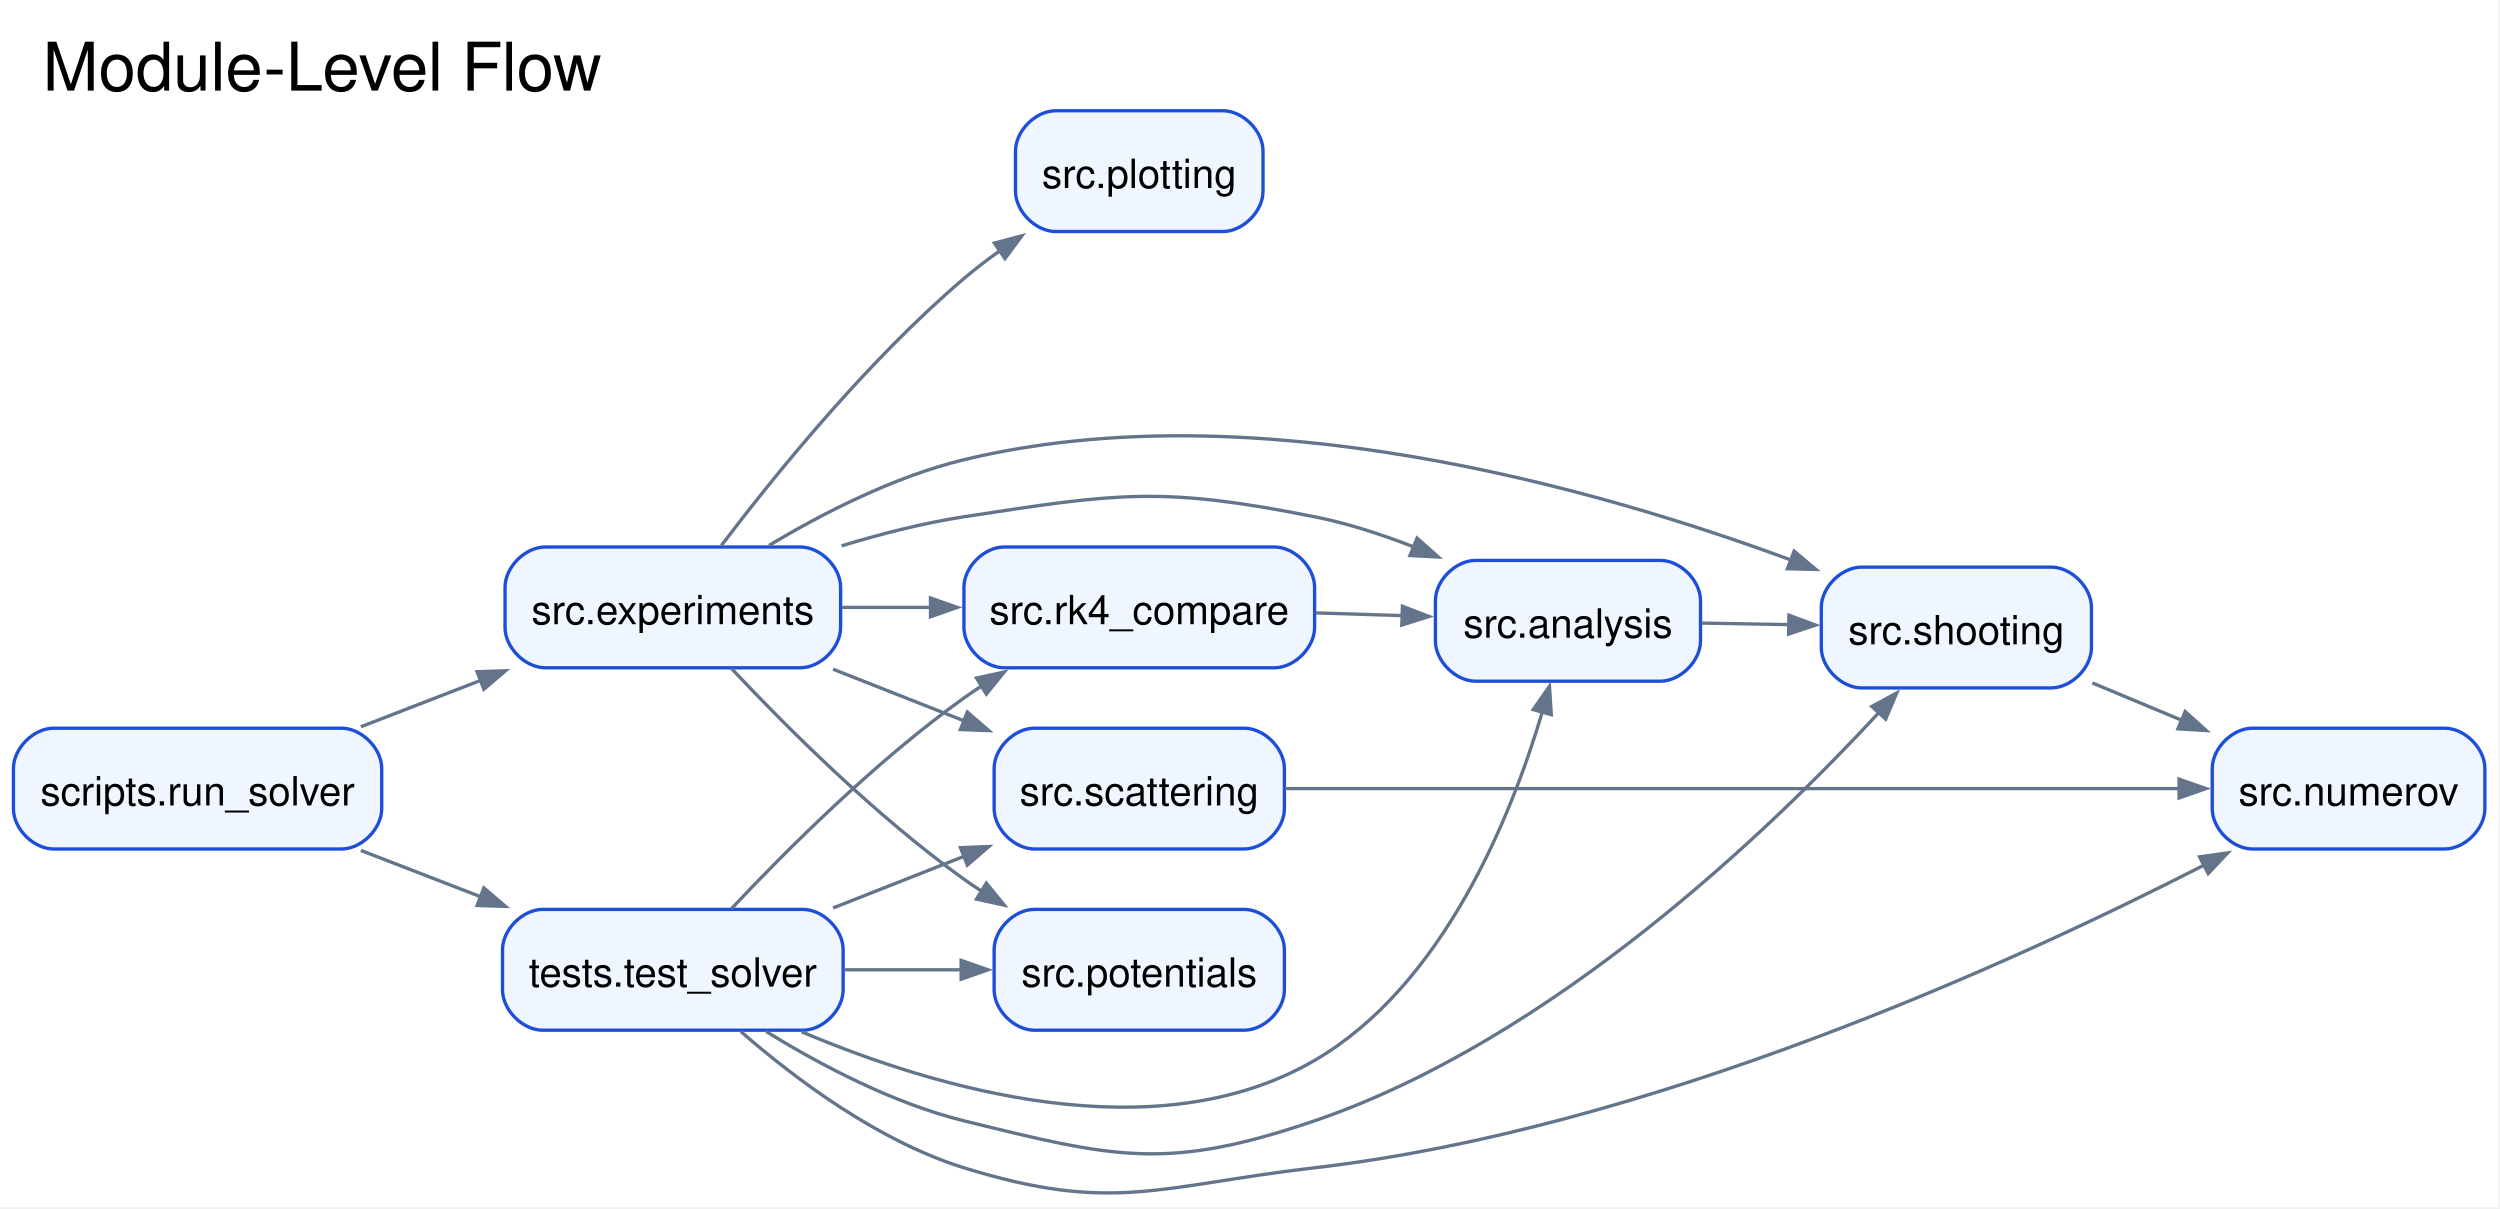
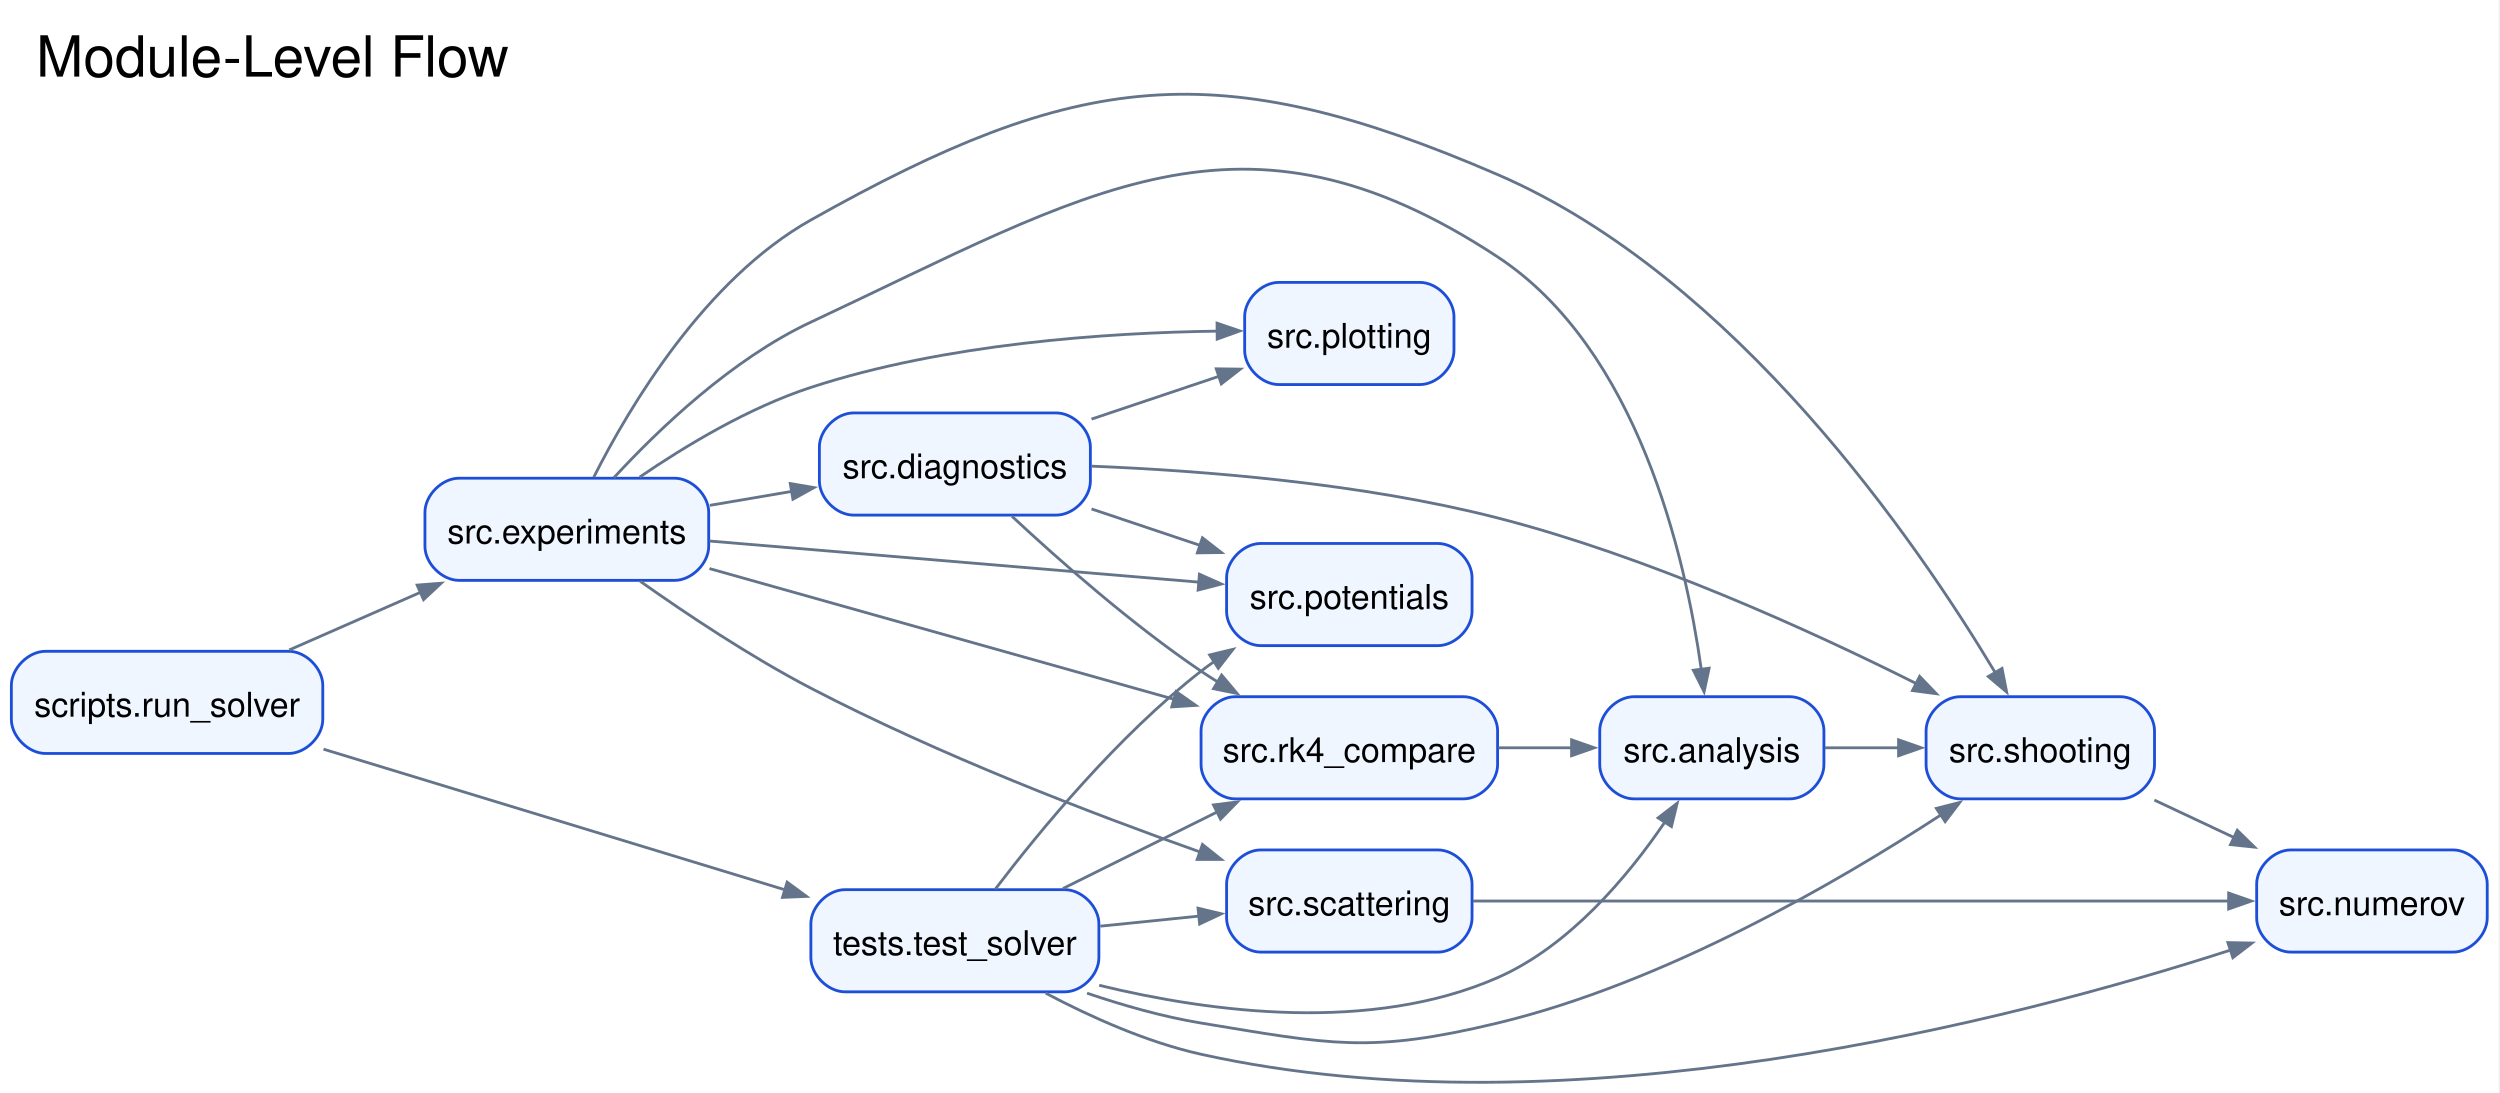
- <svg xmlns="http://www.w3.org/2000/svg" width="745pt" height="360pt" viewBox="0.00 0.00 745.00 360.00">
-   <g id="graph0" class="graph" transform="scale(1 1) rotate(0) translate(4 355.7)">
-     <polygon fill="white" stroke="none" points="-4,4 -4,-355.7 740.5,-355.7 740.5,4 -4,4" />
-     <text xml:space="preserve" text-anchor="middle" x="92" y="-328.7" font-family="Helvetica,sans-Serif" font-size="20.00">Module-Level Flow</text>
+ <svg xmlns="http://www.w3.org/2000/svg" width="881pt" height="385pt" viewBox="0.00 0.00 881.00 385.00">
+   <g id="graph0" class="graph" transform="scale(1 1) rotate(0) translate(4 381.48)">
+     <polygon fill="white" stroke="none" points="-4,4 -4,-381.48 876.5,-381.48 876.5,4 -4,4" />
+     <text xml:space="preserve" text-anchor="middle" x="92" y="-354.48" font-family="Helvetica,sans-Serif" font-size="20.00">Module-Level Flow</text>
    <g id="node1" class="node">
-       <path fill="#eff6ff" stroke="#1d4ed8" d="M97.75,-138.7C97.75,-138.7 12,-138.7 12,-138.7 6,-138.7 0,-132.7 0,-126.7 0,-126.7 0,-114.7 0,-114.7 0,-108.7 6,-102.7 12,-102.7 12,-102.7 97.75,-102.7 97.75,-102.7 103.75,-102.7 109.75,-108.7 109.75,-114.7 109.75,-114.7 109.75,-126.7 109.75,-126.7 109.75,-132.7 103.75,-138.7 97.75,-138.7" />
-       <text xml:space="preserve" text-anchor="middle" x="54.88" y="-115.68" font-family="Helvetica,sans-Serif" font-size="12.00">scripts.run_solver</text>
+       <path fill="#eff6ff" stroke="#1d4ed8" d="M97.75,-151.96C97.75,-151.96 12,-151.96 12,-151.96 6,-151.96 0,-145.96 0,-139.96 0,-139.96 0,-127.96 0,-127.96 0,-121.96 6,-115.96 12,-115.96 12,-115.96 97.75,-115.96 97.75,-115.96 103.75,-115.96 109.75,-121.96 109.75,-127.96 109.75,-127.96 109.75,-139.96 109.75,-139.96 109.75,-145.96 103.75,-151.96 97.75,-151.96" />
+       <text xml:space="preserve" text-anchor="middle" x="54.88" y="-128.94" font-family="Helvetica,sans-Serif" font-size="12.00">scripts.run_solver</text>
+     </g>
+     <g id="node4" class="node">
+       <path fill="#eff6ff" stroke="#1d4ed8" d="M233.75,-212.96C233.75,-212.96 157.75,-212.96 157.75,-212.96 151.75,-212.96 145.75,-206.96 145.75,-200.96 145.75,-200.96 145.75,-188.96 145.75,-188.96 145.75,-182.96 151.75,-176.96 157.75,-176.96 157.75,-176.96 233.75,-176.96 233.75,-176.96 239.75,-176.96 245.75,-182.96 245.75,-188.96 245.75,-188.96 245.75,-200.96 245.75,-200.96 245.75,-206.96 239.75,-212.96 233.75,-212.96" />
+       <text xml:space="preserve" text-anchor="middle" x="195.75" y="-189.94" font-family="Helvetica,sans-Serif" font-size="12.00">src.experiments</text>
+     </g>
+     <g id="edge1" class="edge">
+       <path fill="none" stroke="#64748b" d="M97.92,-152.43C112.6,-158.88 129.23,-166.18 144.52,-172.9" />
+       <polygon fill="#64748b" stroke="#64748b" points="143.01,-175.29 151.46,-175.95 145.26,-170.17 143.01,-175.29" />
+     </g>
+     <g id="node11" class="node">
+       <path fill="#eff6ff" stroke="#1d4ed8" d="M371.25,-67.96C371.25,-67.96 293.75,-67.96 293.75,-67.96 287.75,-67.96 281.75,-61.96 281.75,-55.96 281.75,-55.96 281.75,-43.96 281.75,-43.96 281.75,-37.96 287.75,-31.96 293.75,-31.96 293.75,-31.96 371.25,-31.96 371.25,-31.96 377.25,-31.96 383.25,-37.96 383.25,-43.96 383.25,-43.96 383.25,-55.96 383.25,-55.96 383.25,-61.96 377.25,-67.96 371.25,-67.96" />
+       <text xml:space="preserve" text-anchor="middle" x="332.5" y="-44.94" font-family="Helvetica,sans-Serif" font-size="12.00">tests.test_solver</text>
+     </g>
+     <g id="edge2" class="edge">
+       <path fill="none" stroke="#64748b" d="M110,-117.47C156.84,-103.19 224.43,-82.59 272.61,-67.91" />
+       <polygon fill="#64748b" stroke="#64748b" points="273.39,-70.6 280.22,-65.59 271.75,-65.24 273.39,-70.6" />
+     </g>
+     <g id="node2" class="node">
+       <path fill="#eff6ff" stroke="#1d4ed8" d="M626.75,-135.96C626.75,-135.96 571.75,-135.96 571.75,-135.96 565.75,-135.96 559.75,-129.96 559.75,-123.96 559.75,-123.96 559.75,-111.96 559.75,-111.96 559.75,-105.96 565.75,-99.96 571.75,-99.96 571.75,-99.96 626.75,-99.96 626.75,-99.96 632.75,-99.96 638.75,-105.96 638.75,-111.96 638.75,-111.96 638.75,-123.96 638.75,-123.96 638.75,-129.96 632.75,-135.96 626.75,-135.96" />
+       <text xml:space="preserve" text-anchor="middle" x="599.25" y="-112.94" font-family="Helvetica,sans-Serif" font-size="12.00">src.analysis</text>
+     </g>
+     <g id="node10" class="node">
+       <path fill="#eff6ff" stroke="#1d4ed8" d="M743.25,-135.96C743.25,-135.96 686.75,-135.96 686.75,-135.96 680.75,-135.96 674.75,-129.96 674.75,-123.96 674.75,-123.96 674.75,-111.96 674.75,-111.96 674.75,-105.96 680.75,-99.96 686.75,-99.96 686.75,-99.96 743.25,-99.96 743.25,-99.96 749.25,-99.96 755.25,-105.96 755.25,-111.96 755.25,-111.96 755.25,-123.96 755.25,-123.96 755.25,-129.96 749.25,-135.96 743.25,-135.96" />
+       <text xml:space="preserve" text-anchor="middle" x="715" y="-112.94" font-family="Helvetica,sans-Serif" font-size="12.00">src.shooting</text>
+     </g>
+     <g id="edge3" class="edge">
+       <path fill="none" stroke="#64748b" d="M639.08,-117.96C647.49,-117.96 656.49,-117.96 665.23,-117.96" />
+       <polygon fill="#64748b" stroke="#64748b" points="665.06,-120.76 673.06,-117.96 665.06,-115.16 665.06,-120.76" />
    </g>
    <g id="node3" class="node">
-       <path fill="#eff6ff" stroke="#1d4ed8" d="M234.5,-192.7C234.5,-192.7 158.5,-192.7 158.5,-192.7 152.5,-192.7 146.5,-186.7 146.5,-180.7 146.5,-180.7 146.5,-168.7 146.5,-168.7 146.5,-162.7 152.5,-156.7 158.5,-156.7 158.5,-156.7 234.5,-156.7 234.5,-156.7 240.5,-156.7 246.5,-162.7 246.5,-168.7 246.5,-168.7 246.5,-180.7 246.5,-180.7 246.5,-186.7 240.5,-192.7 234.5,-192.7" />
-       <text xml:space="preserve" text-anchor="middle" x="196.5" y="-169.68" font-family="Helvetica,sans-Serif" font-size="12.00">src.experiments</text>
+       <path fill="#eff6ff" stroke="#1d4ed8" d="M368.25,-235.96C368.25,-235.96 296.75,-235.96 296.75,-235.96 290.75,-235.96 284.75,-229.96 284.75,-223.96 284.75,-223.96 284.75,-211.96 284.75,-211.96 284.75,-205.96 290.75,-199.96 296.75,-199.96 296.75,-199.96 368.25,-199.96 368.25,-199.96 374.25,-199.96 380.25,-205.96 380.25,-211.96 380.25,-211.96 380.25,-223.96 380.25,-223.96 380.25,-229.96 374.25,-235.96 368.25,-235.96" />
+       <text xml:space="preserve" text-anchor="middle" x="332.5" y="-212.94" font-family="Helvetica,sans-Serif" font-size="12.00">src.diagnostics</text>
    </g>
-     <g id="edge1" class="edge">
-       <path fill="none" stroke="#64748b" d="M103.54,-139.13C115.11,-143.61 127.58,-148.43 139.5,-153.04" />
-       <polygon fill="#64748b" stroke="#64748b" points="138.17,-155.53 146.64,-155.8 140.19,-150.31 138.17,-155.53" />
+     <g id="node6" class="node">
+       <path fill="#eff6ff" stroke="#1d4ed8" d="M496.38,-281.96C496.38,-281.96 446.62,-281.96 446.62,-281.96 440.62,-281.96 434.62,-275.96 434.62,-269.96 434.62,-269.96 434.62,-257.96 434.62,-257.96 434.62,-251.96 440.62,-245.96 446.62,-245.96 446.62,-245.96 496.38,-245.96 496.38,-245.96 502.38,-245.96 508.38,-251.96 508.38,-257.96 508.38,-257.96 508.38,-269.96 508.38,-269.96 508.38,-275.96 502.38,-281.96 496.38,-281.96" />
+       <text xml:space="preserve" text-anchor="middle" x="471.5" y="-258.94" font-family="Helvetica,sans-Serif" font-size="12.00">src.plotting</text>
    </g>
-     <g id="node10" class="node">
-       <path fill="#eff6ff" stroke="#1d4ed8" d="M235.25,-84.7C235.25,-84.7 157.75,-84.7 157.75,-84.7 151.75,-84.7 145.75,-78.7 145.75,-72.7 145.75,-72.7 145.75,-60.7 145.75,-60.7 145.75,-54.7 151.75,-48.7 157.75,-48.7 157.75,-48.7 235.25,-48.7 235.25,-48.7 241.25,-48.7 247.25,-54.7 247.25,-60.7 247.25,-60.7 247.25,-72.7 247.25,-72.7 247.25,-78.7 241.25,-84.7 235.25,-84.7" />
-       <text xml:space="preserve" text-anchor="middle" x="196.5" y="-61.68" font-family="Helvetica,sans-Serif" font-size="12.00">tests.test_solver</text>
+     <g id="edge4" class="edge">
+       <path fill="none" stroke="#64748b" d="M380.65,-233.79C395.26,-238.7 411.32,-244.09 425.76,-248.94" />
+       <polygon fill="#64748b" stroke="#64748b" points="424.61,-251.51 433.09,-251.4 426.39,-246.2 424.61,-251.51" />
    </g>
-     <g id="edge2" class="edge">
-       <path fill="none" stroke="#64748b" d="M103.54,-102.27C115.11,-97.79 127.58,-92.97 139.5,-88.36" />
-       <polygon fill="#64748b" stroke="#64748b" points="140.19,-91.09 146.64,-85.6 138.17,-85.87 140.19,-91.09" />
+     <g id="node7" class="node">
+       <path fill="#eff6ff" stroke="#1d4ed8" d="M502.75,-189.96C502.75,-189.96 440.25,-189.96 440.25,-189.96 434.25,-189.96 428.25,-183.96 428.25,-177.96 428.25,-177.96 428.25,-165.96 428.25,-165.96 428.25,-159.96 434.25,-153.96 440.25,-153.96 440.25,-153.96 502.75,-153.96 502.75,-153.96 508.75,-153.96 514.75,-159.96 514.75,-165.96 514.75,-165.96 514.75,-177.96 514.75,-177.96 514.75,-183.96 508.75,-189.96 502.75,-189.96" />
+       <text xml:space="preserve" text-anchor="middle" x="471.5" y="-166.94" font-family="Helvetica,sans-Serif" font-size="12.00">src.potentials</text>
    </g>
-     <g id="node2" class="node">
-       <path fill="#eff6ff" stroke="#1d4ed8" d="M490.75,-188.7C490.75,-188.7 435.75,-188.7 435.75,-188.7 429.75,-188.7 423.75,-182.7 423.75,-176.7 423.75,-176.7 423.75,-164.7 423.75,-164.7 423.75,-158.7 429.75,-152.7 435.75,-152.7 435.75,-152.7 490.75,-152.7 490.75,-152.7 496.75,-152.7 502.75,-158.7 502.75,-164.7 502.75,-164.7 502.75,-176.7 502.75,-176.7 502.75,-182.7 496.75,-188.7 490.75,-188.7" />
-       <text xml:space="preserve" text-anchor="middle" x="463.25" y="-165.68" font-family="Helvetica,sans-Serif" font-size="12.00">src.analysis</text>
+     <g id="edge5" class="edge">
+       <path fill="none" stroke="#64748b" d="M380.65,-202.13C392.98,-197.99 406.34,-193.51 418.89,-189.29" />
+       <polygon fill="#64748b" stroke="#64748b" points="419.73,-191.96 426.42,-186.76 417.95,-186.65 419.73,-191.96" />
+     </g>
+     <g id="node8" class="node">
+       <path fill="#eff6ff" stroke="#1d4ed8" d="M511.75,-135.96C511.75,-135.96 431.25,-135.96 431.25,-135.96 425.25,-135.96 419.25,-129.96 419.25,-123.96 419.25,-123.96 419.25,-111.96 419.25,-111.96 419.25,-105.96 425.25,-99.96 431.25,-99.96 431.25,-99.96 511.75,-99.96 511.75,-99.96 517.75,-99.96 523.75,-105.96 523.75,-111.96 523.75,-111.96 523.75,-123.96 523.75,-123.96 523.75,-129.96 517.75,-135.96 511.75,-135.96" />
+       <text xml:space="preserve" text-anchor="middle" x="471.5" y="-112.94" font-family="Helvetica,sans-Serif" font-size="12.00">src.rk4_compare</text>
+     </g>
+     <g id="edge6" class="edge">
+       <path fill="none" stroke="#64748b" d="M352.6,-199.55C369.36,-183.94 394.8,-161.51 419.25,-144.96 421.18,-143.65 423.18,-142.36 425.23,-141.09" />
+       <polygon fill="#64748b" stroke="#64748b" points="426.5,-143.59 431.95,-137.11 423.65,-138.78 426.5,-143.59" />
+     </g>
+     <g id="edge7" class="edge">
+       <path fill="none" stroke="#64748b" d="M380.71,-217.2C419.63,-215.64 476,-211.21 523.75,-198.96 576.61,-185.41 633.77,-159.39 671.49,-140.49" />
+       <polygon fill="#64748b" stroke="#64748b" points="672.48,-143.13 678.35,-137.02 669.95,-138.13 672.48,-143.13" />
+     </g>
+     <g id="edge8" class="edge">
+       <path fill="none" stroke="#64748b" d="M212.34,-213.14C228.06,-230.18 253.91,-254.94 281.75,-267.96 379.61,-313.75 433.5,-350.36 523.75,-290.96 573.11,-258.48 589.9,-185.67 595.52,-145.64" />
+       <polygon fill="#64748b" stroke="#64748b" points="598.29,-146 596.52,-137.71 592.74,-145.29 598.29,-146" />
+     </g>
+     <g id="edge9" class="edge">
+       <path fill="none" stroke="#64748b" d="M246.16,-203.4C255.61,-205.01 265.57,-206.71 275.21,-208.35" />
+       <polygon fill="#64748b" stroke="#64748b" points="274.49,-211.07 282.85,-209.66 275.43,-205.55 274.49,-211.07" />
+     </g>
+     <g id="edge10" class="edge">
+       <path fill="none" stroke="#64748b" d="M221.41,-213.35C237.68,-224.47 259.94,-237.83 281.75,-244.96 328.93,-260.39 385.99,-264.24 424.93,-264.79" />
+       <polygon fill="#64748b" stroke="#64748b" points="424.89,-267.59 432.91,-264.86 424.94,-261.99 424.89,-267.59" />
+     </g>
+     <g id="edge11" class="edge">
+       <path fill="none" stroke="#64748b" d="M246.01,-190.82C294.74,-186.73 369.04,-180.49 418.66,-176.32" />
+       <polygon fill="#64748b" stroke="#64748b" points="418.68,-179.13 426.42,-175.67 418.22,-173.55 418.68,-179.13" />
+     </g>
+     <g id="edge12" class="edge">
+       <path fill="none" stroke="#64748b" d="M246.01,-181.11C291.95,-168.19 360.6,-148.87 409.88,-135.01" />
+       <polygon fill="#64748b" stroke="#64748b" points="410.45,-137.76 417.39,-132.9 408.93,-132.37 410.45,-137.76" />
    </g>
    <g id="node9" class="node">
-       <path fill="#eff6ff" stroke="#1d4ed8" d="M607.25,-186.7C607.25,-186.7 550.75,-186.7 550.75,-186.7 544.75,-186.7 538.75,-180.7 538.75,-174.7 538.75,-174.7 538.75,-162.7 538.75,-162.7 538.75,-156.7 544.75,-150.7 550.75,-150.7 550.75,-150.7 607.25,-150.7 607.25,-150.7 613.25,-150.7 619.25,-156.7 619.25,-162.7 619.25,-162.7 619.25,-174.7 619.25,-174.7 619.25,-180.7 613.25,-186.7 607.25,-186.7" />
-       <text xml:space="preserve" text-anchor="middle" x="579" y="-163.68" font-family="Helvetica,sans-Serif" font-size="12.00">src.shooting</text>
+       <path fill="#eff6ff" stroke="#1d4ed8" d="M502.75,-81.96C502.75,-81.96 440.25,-81.96 440.25,-81.96 434.25,-81.96 428.25,-75.96 428.25,-69.96 428.25,-69.96 428.25,-57.96 428.25,-57.96 428.25,-51.96 434.25,-45.96 440.25,-45.96 440.25,-45.96 502.75,-45.96 502.75,-45.96 508.75,-45.96 514.75,-51.96 514.75,-57.96 514.75,-57.96 514.75,-69.96 514.75,-69.96 514.75,-75.96 508.75,-81.96 502.75,-81.96" />
+       <text xml:space="preserve" text-anchor="middle" x="471.5" y="-58.94" font-family="Helvetica,sans-Serif" font-size="12.00">src.scattering</text>
    </g>
-     <g id="edge3" class="edge">
-       <path fill="none" stroke="#64748b" d="M503.08,-170.02C511.49,-169.87 520.49,-169.71 529.23,-169.56" />
-       <polygon fill="#64748b" stroke="#64748b" points="529.11,-172.36 537.06,-169.42 529.01,-166.76 529.11,-172.36" />
+     <g id="edge13" class="edge">
+       <path fill="none" stroke="#64748b" d="M221.59,-176.65C238.11,-164.96 260.59,-149.99 281.75,-138.96 326.67,-115.56 380.6,-94.8 419.29,-81.1" />
+       <polygon fill="#64748b" stroke="#64748b" points="419.75,-83.9 426.37,-78.61 417.89,-78.62 419.75,-83.9" />
    </g>
-     <g id="edge4" class="edge">
-       <path fill="none" stroke="#64748b" d="M246.77,-193.03C258.56,-196.62 271.22,-199.85 283.25,-201.7 329.16,-208.76 342.21,-210.8 387.75,-201.7 397.64,-199.73 407.85,-196.41 417.43,-192.67" />
-       <polygon fill="#64748b" stroke="#64748b" points="418.29,-195.34 424.62,-189.71 416.16,-190.16 418.29,-195.34" />
+     <g id="edge14" class="edge">
+       <path fill="none" stroke="#64748b" d="M205.24,-213.32C217.97,-238.51 244.52,-283.03 281.75,-303.96 375.71,-356.79 424.79,-362.7 523.75,-319.96 607.65,-283.73 671.67,-190.28 699.21,-144.3" />
+       <polygon fill="#64748b" stroke="#64748b" points="701.51,-145.92 703.15,-137.6 696.68,-143.07 701.51,-145.92" />
    </g>
    <g id="node5" class="node">
-       <path fill="#eff6ff" stroke="#1d4ed8" d="M360.38,-322.7C360.38,-322.7 310.62,-322.7 310.62,-322.7 304.62,-322.7 298.62,-316.7 298.62,-310.7 298.62,-310.7 298.62,-298.7 298.62,-298.7 298.62,-292.7 304.62,-286.7 310.62,-286.7 310.62,-286.7 360.38,-286.7 360.38,-286.7 366.38,-286.7 372.38,-292.7 372.38,-298.7 372.38,-298.7 372.38,-310.7 372.38,-310.7 372.38,-316.7 366.38,-322.7 360.38,-322.7" />
-       <text xml:space="preserve" text-anchor="middle" x="335.5" y="-299.68" font-family="Helvetica,sans-Serif" font-size="12.00">src.plotting</text>
-     </g>
-     <g id="edge5" class="edge">
-       <path fill="none" stroke="#64748b" d="M210.96,-193.13C226.77,-213.98 254.5,-248.23 283.25,-272.7 286.62,-275.57 290.27,-278.36 294.01,-281.02" />
-       <polygon fill="#64748b" stroke="#64748b" points="292.33,-283.26 300.52,-285.43 295.47,-278.62 292.33,-283.26" />
-     </g>
-     <g id="node6" class="node">
-       <path fill="#eff6ff" stroke="#1d4ed8" d="M366.75,-84.7C366.75,-84.7 304.25,-84.7 304.25,-84.7 298.25,-84.7 292.25,-78.7 292.25,-72.7 292.25,-72.7 292.25,-60.7 292.25,-60.7 292.25,-54.7 298.25,-48.7 304.25,-48.7 304.25,-48.7 366.75,-48.7 366.75,-48.7 372.75,-48.7 378.75,-54.7 378.75,-60.7 378.75,-60.7 378.75,-72.7 378.75,-72.7 378.75,-78.7 372.75,-84.7 366.75,-84.7" />
-       <text xml:space="preserve" text-anchor="middle" x="335.5" y="-61.68" font-family="Helvetica,sans-Serif" font-size="12.00">src.potentials</text>
-     </g>
-     <g id="edge6" class="edge">
-       <path fill="none" stroke="#64748b" d="M214.01,-156.45C230.44,-138.97 256.93,-112.52 283.25,-93.7 284.94,-92.49 286.7,-91.3 288.5,-90.13" />
-       <polygon fill="#64748b" stroke="#64748b" points="289.92,-92.54 295.28,-85.96 286.99,-87.76 289.92,-92.54" />
-     </g>
-     <g id="node7" class="node">
-       <path fill="#eff6ff" stroke="#1d4ed8" d="M375.75,-192.7C375.75,-192.7 295.25,-192.7 295.25,-192.7 289.25,-192.7 283.25,-186.7 283.25,-180.7 283.25,-180.7 283.25,-168.7 283.25,-168.7 283.25,-162.7 289.25,-156.7 295.25,-156.7 295.25,-156.7 375.75,-156.7 375.75,-156.7 381.75,-156.7 387.75,-162.7 387.75,-168.7 387.75,-168.7 387.75,-180.7 387.75,-180.7 387.75,-186.7 381.75,-192.7 375.75,-192.7" />
-       <text xml:space="preserve" text-anchor="middle" x="335.5" y="-169.68" font-family="Helvetica,sans-Serif" font-size="12.00">src.rk4_compare</text>
-     </g>
-     <g id="edge7" class="edge">
-       <path fill="none" stroke="#64748b" d="M246.96,-174.7C255.52,-174.7 264.5,-174.7 273.32,-174.7" />
-       <polygon fill="#64748b" stroke="#64748b" points="273.29,-177.5 281.29,-174.7 273.29,-171.9 273.29,-177.5" />
-     </g>
-     <g id="node8" class="node">
-       <path fill="#eff6ff" stroke="#1d4ed8" d="M366.75,-138.7C366.75,-138.7 304.25,-138.7 304.25,-138.7 298.25,-138.7 292.25,-132.7 292.25,-126.7 292.25,-126.7 292.25,-114.7 292.25,-114.7 292.25,-108.7 298.25,-102.7 304.25,-102.7 304.25,-102.7 366.75,-102.7 366.75,-102.7 372.75,-102.7 378.75,-108.7 378.75,-114.7 378.75,-114.7 378.75,-126.7 378.75,-126.7 378.75,-132.7 372.75,-138.7 366.75,-138.7" />
-       <text xml:space="preserve" text-anchor="middle" x="335.5" y="-115.68" font-family="Helvetica,sans-Serif" font-size="12.00">src.scattering</text>
-     </g>
-     <g id="edge8" class="edge">
-       <path fill="none" stroke="#64748b" d="M244.26,-156.27C256.86,-151.3 270.55,-145.91 283.37,-140.85" />
-       <polygon fill="#64748b" stroke="#64748b" points="284.26,-143.51 290.68,-137.97 282.21,-138.3 284.26,-143.51" />
-     </g>
-     <g id="edge9" class="edge">
-       <path fill="none" stroke="#64748b" d="M225.14,-193.16C241.33,-202.84 262.59,-213.71 283.25,-218.7 369.15,-239.45 471.16,-210.48 529.86,-188.75" />
-       <polygon fill="#64748b" stroke="#64748b" points="530.64,-191.45 537.14,-186.01 528.66,-186.21 530.64,-191.45" />
-     </g>
-     <g id="node4" class="node">
-       <path fill="#eff6ff" stroke="#1d4ed8" d="M724.5,-138.7C724.5,-138.7 667.25,-138.7 667.25,-138.7 661.25,-138.7 655.25,-132.7 655.25,-126.7 655.25,-126.7 655.25,-114.7 655.25,-114.7 655.25,-108.7 661.25,-102.7 667.25,-102.7 667.25,-102.7 724.5,-102.7 724.5,-102.7 730.5,-102.7 736.5,-108.7 736.5,-114.7 736.5,-114.7 736.5,-126.7 736.5,-126.7 736.5,-132.7 730.5,-138.7 724.5,-138.7" />
-       <text xml:space="preserve" text-anchor="middle" x="695.88" y="-115.68" font-family="Helvetica,sans-Serif" font-size="12.00">src.numerov</text>
-     </g>
-     <g id="edge10" class="edge">
-       <path fill="none" stroke="#64748b" d="M388.01,-173.06C396.59,-172.79 405.45,-172.51 413.94,-172.24" />
-       <polygon fill="#64748b" stroke="#64748b" points="413.92,-175.04 421.82,-171.99 413.74,-169.44 413.92,-175.04" />
-     </g>
-     <g id="edge11" class="edge">
-       <path fill="none" stroke="#64748b" d="M379.02,-120.7C445.82,-120.7 575.04,-120.7 645.73,-120.7" />
-       <polygon fill="#64748b" stroke="#64748b" points="645.37,-123.5 653.37,-120.7 645.37,-117.9 645.37,-123.5" />
-     </g>
-     <g id="edge12" class="edge">
-       <path fill="none" stroke="#64748b" d="M619.53,-152.18C628.1,-148.6 637.26,-144.78 646.13,-141.07" />
-       <polygon fill="#64748b" stroke="#64748b" points="647.18,-143.66 653.48,-138 645.02,-138.5 647.18,-143.66" />
-     </g>
-     <g id="edge13" class="edge">
-       <path fill="none" stroke="#64748b" d="M234.86,-48.24C275.29,-31.12 340.31,-12.11 387.75,-39.7 426.08,-61.99 446.31,-112.18 455.61,-143.56" />
-       <polygon fill="#64748b" stroke="#64748b" points="452.89,-144.24 457.74,-151.18 458.28,-142.73 452.89,-144.24" />
-     </g>
-     <g id="edge14" class="edge">
-       <path fill="none" stroke="#64748b" d="M216.77,-48.3C233.04,-34.12 257.71,-15.64 283.25,-7.7 327.6,6.08 341.61,-2.36 387.75,-7.7 487.27,-19.23 595.4,-68.48 653.07,-98.03" />
-       <polygon fill="#64748b" stroke="#64748b" points="651.46,-100.35 659.86,-101.54 654.04,-95.38 651.46,-100.35" />
+       <path fill="#eff6ff" stroke="#1d4ed8" d="M860.5,-81.96C860.5,-81.96 803.25,-81.96 803.25,-81.96 797.25,-81.96 791.25,-75.96 791.25,-69.96 791.25,-69.96 791.25,-57.96 791.25,-57.96 791.25,-51.96 797.25,-45.96 803.25,-45.96 803.25,-45.96 860.5,-45.96 860.5,-45.96 866.5,-45.96 872.5,-51.96 872.5,-57.96 872.5,-57.96 872.5,-69.96 872.5,-69.96 872.5,-75.96 866.5,-81.96 860.5,-81.96" />
+       <text xml:space="preserve" text-anchor="middle" x="831.88" y="-58.94" font-family="Helvetica,sans-Serif" font-size="12.00">src.numerov</text>
    </g>
    <g id="edge15" class="edge">
-       <path fill="none" stroke="#64748b" d="M247.74,-66.7C259.07,-66.7 271.13,-66.7 282.53,-66.7" />
-       <polygon fill="#64748b" stroke="#64748b" points="282.42,-69.5 290.42,-66.7 282.42,-63.9 282.42,-69.5" />
+       <path fill="none" stroke="#64748b" d="M524.01,-117.96C532.59,-117.96 541.45,-117.96 549.94,-117.96" />
+       <polygon fill="#64748b" stroke="#64748b" points="549.82,-120.76 557.82,-117.96 549.82,-115.16 549.82,-120.76" />
    </g>
    <g id="edge16" class="edge">
-       <path fill="none" stroke="#64748b" d="M214.01,-84.95C230.44,-102.43 256.93,-128.88 283.25,-147.7 284.94,-148.91 286.7,-150.11 288.5,-151.27" />
-       <polygon fill="#64748b" stroke="#64748b" points="286.99,-153.64 295.28,-155.44 289.92,-148.86 286.99,-153.64" />
+       <path fill="none" stroke="#64748b" d="M515.02,-63.96C581.82,-63.96 711.04,-63.96 781.73,-63.96" />
+       <polygon fill="#64748b" stroke="#64748b" points="781.37,-66.76 789.37,-63.96 781.37,-61.16 781.37,-66.76" />
    </g>
    <g id="edge17" class="edge">
-       <path fill="none" stroke="#64748b" d="M244.26,-85.13C256.86,-90.1 270.55,-95.49 283.37,-100.55" />
-       <polygon fill="#64748b" stroke="#64748b" points="282.21,-103.1 290.68,-103.43 284.26,-97.89 282.21,-103.1" />
+       <path fill="none" stroke="#64748b" d="M755.21,-99.53C764.27,-95.27 774,-90.7 783.37,-86.29" />
+       <polygon fill="#64748b" stroke="#64748b" points="784.42,-88.89 790.47,-82.96 782.04,-83.83 784.42,-88.89" />
    </g>
    <g id="edge18" class="edge">
-       <path fill="none" stroke="#64748b" d="M224.32,-48.3C240.58,-38.28 262.19,-26.89 283.25,-21.7 328.35,-10.59 343.8,-6.7 387.75,-21.7 458.67,-45.91 523.69,-108.46 556.2,-143.67" />
-       <polygon fill="#64748b" stroke="#64748b" points="553.79,-145.18 561.24,-149.21 557.93,-141.41 553.79,-145.18" />
+       <path fill="none" stroke="#64748b" d="M383.36,-34.26C423.07,-24.59 479.19,-17.4 523.75,-36.96 549.16,-48.12 569.72,-72.69 582.75,-91.86" />
+       <polygon fill="#64748b" stroke="#64748b" points="580.32,-93.26 587.04,-98.43 585.01,-90.2 580.32,-93.26" />
+     </g>
+     <g id="edge19" class="edge">
+       <path fill="none" stroke="#64748b" d="M364.49,-31.49C380.29,-23.14 400.17,-14.19 419.25,-9.96 548.83,18.77 704.98,-21.78 782.43,-46.8" />
+       <polygon fill="#64748b" stroke="#64748b" points="781.11,-49.31 789.59,-49.15 782.86,-43.99 781.11,-49.31" />
+     </g>
+     <g id="edge20" class="edge">
+       <path fill="none" stroke="#64748b" d="M346.76,-68.17C362.39,-88.7 389.95,-122.19 419.25,-144.96 420.83,-146.19 422.48,-147.39 424.16,-148.56" />
+       <polygon fill="#64748b" stroke="#64748b" points="422.28,-150.68 430.52,-152.66 425.32,-145.97 422.28,-150.68" />
+     </g>
+     <g id="edge21" class="edge">
+       <path fill="none" stroke="#64748b" d="M370.57,-68.36C387.33,-76.68 407.28,-86.58 424.94,-95.35" />
+       <polygon fill="#64748b" stroke="#64748b" points="423.63,-97.82 432.04,-98.87 426.12,-92.81 423.63,-97.82" />
+     </g>
+     <g id="edge22" class="edge">
+       <path fill="none" stroke="#64748b" d="M383.74,-55.1C395.07,-56.25 407.13,-57.49 418.53,-58.65" />
+       <polygon fill="#64748b" stroke="#64748b" points="418.18,-61.43 426.42,-59.46 418.75,-55.86 418.18,-61.43" />
+     </g>
+     <g id="edge23" class="edge">
+       <path fill="none" stroke="#64748b" d="M379.08,-31.48C391.86,-27.15 405.91,-23.16 419.25,-20.96 465.08,-13.42 478.59,-10.11 523.75,-20.96 582.4,-35.05 643.34,-70.41 679.98,-94.31" />
+       <polygon fill="#64748b" stroke="#64748b" points="678.38,-96.61 686.6,-98.69 681.47,-91.94 678.38,-96.61" />
    </g>
  </g>
</svg>
